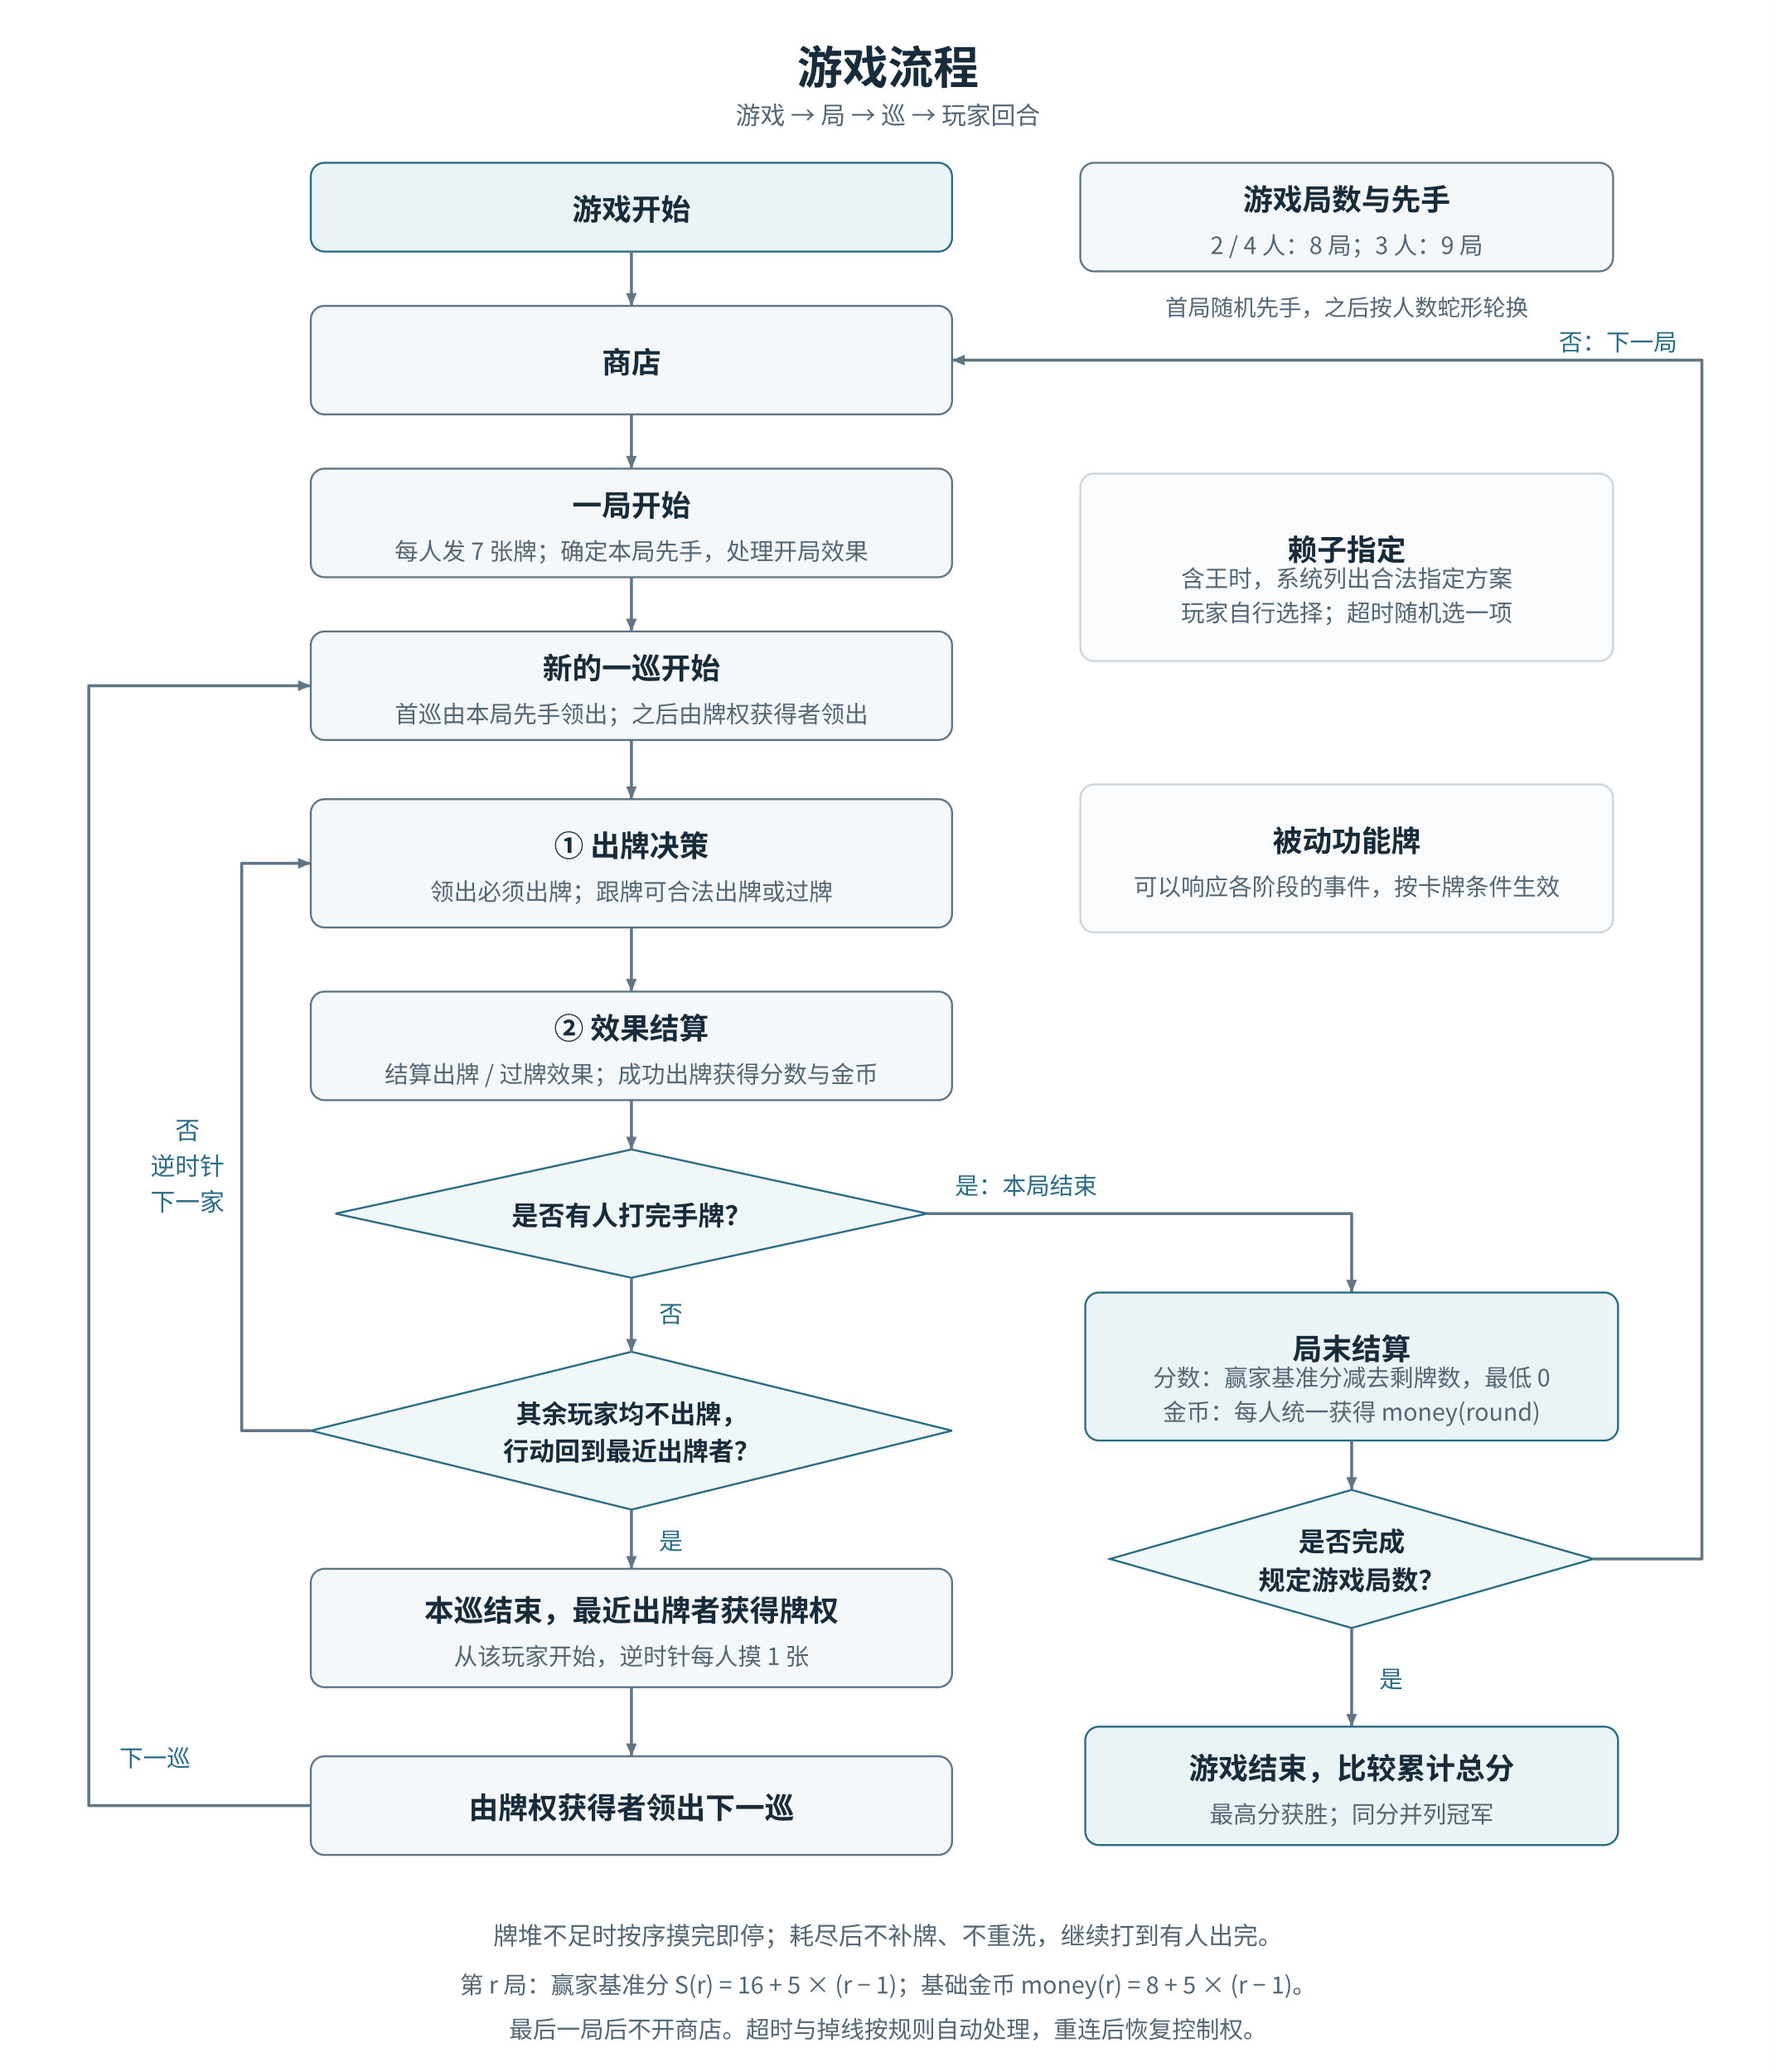
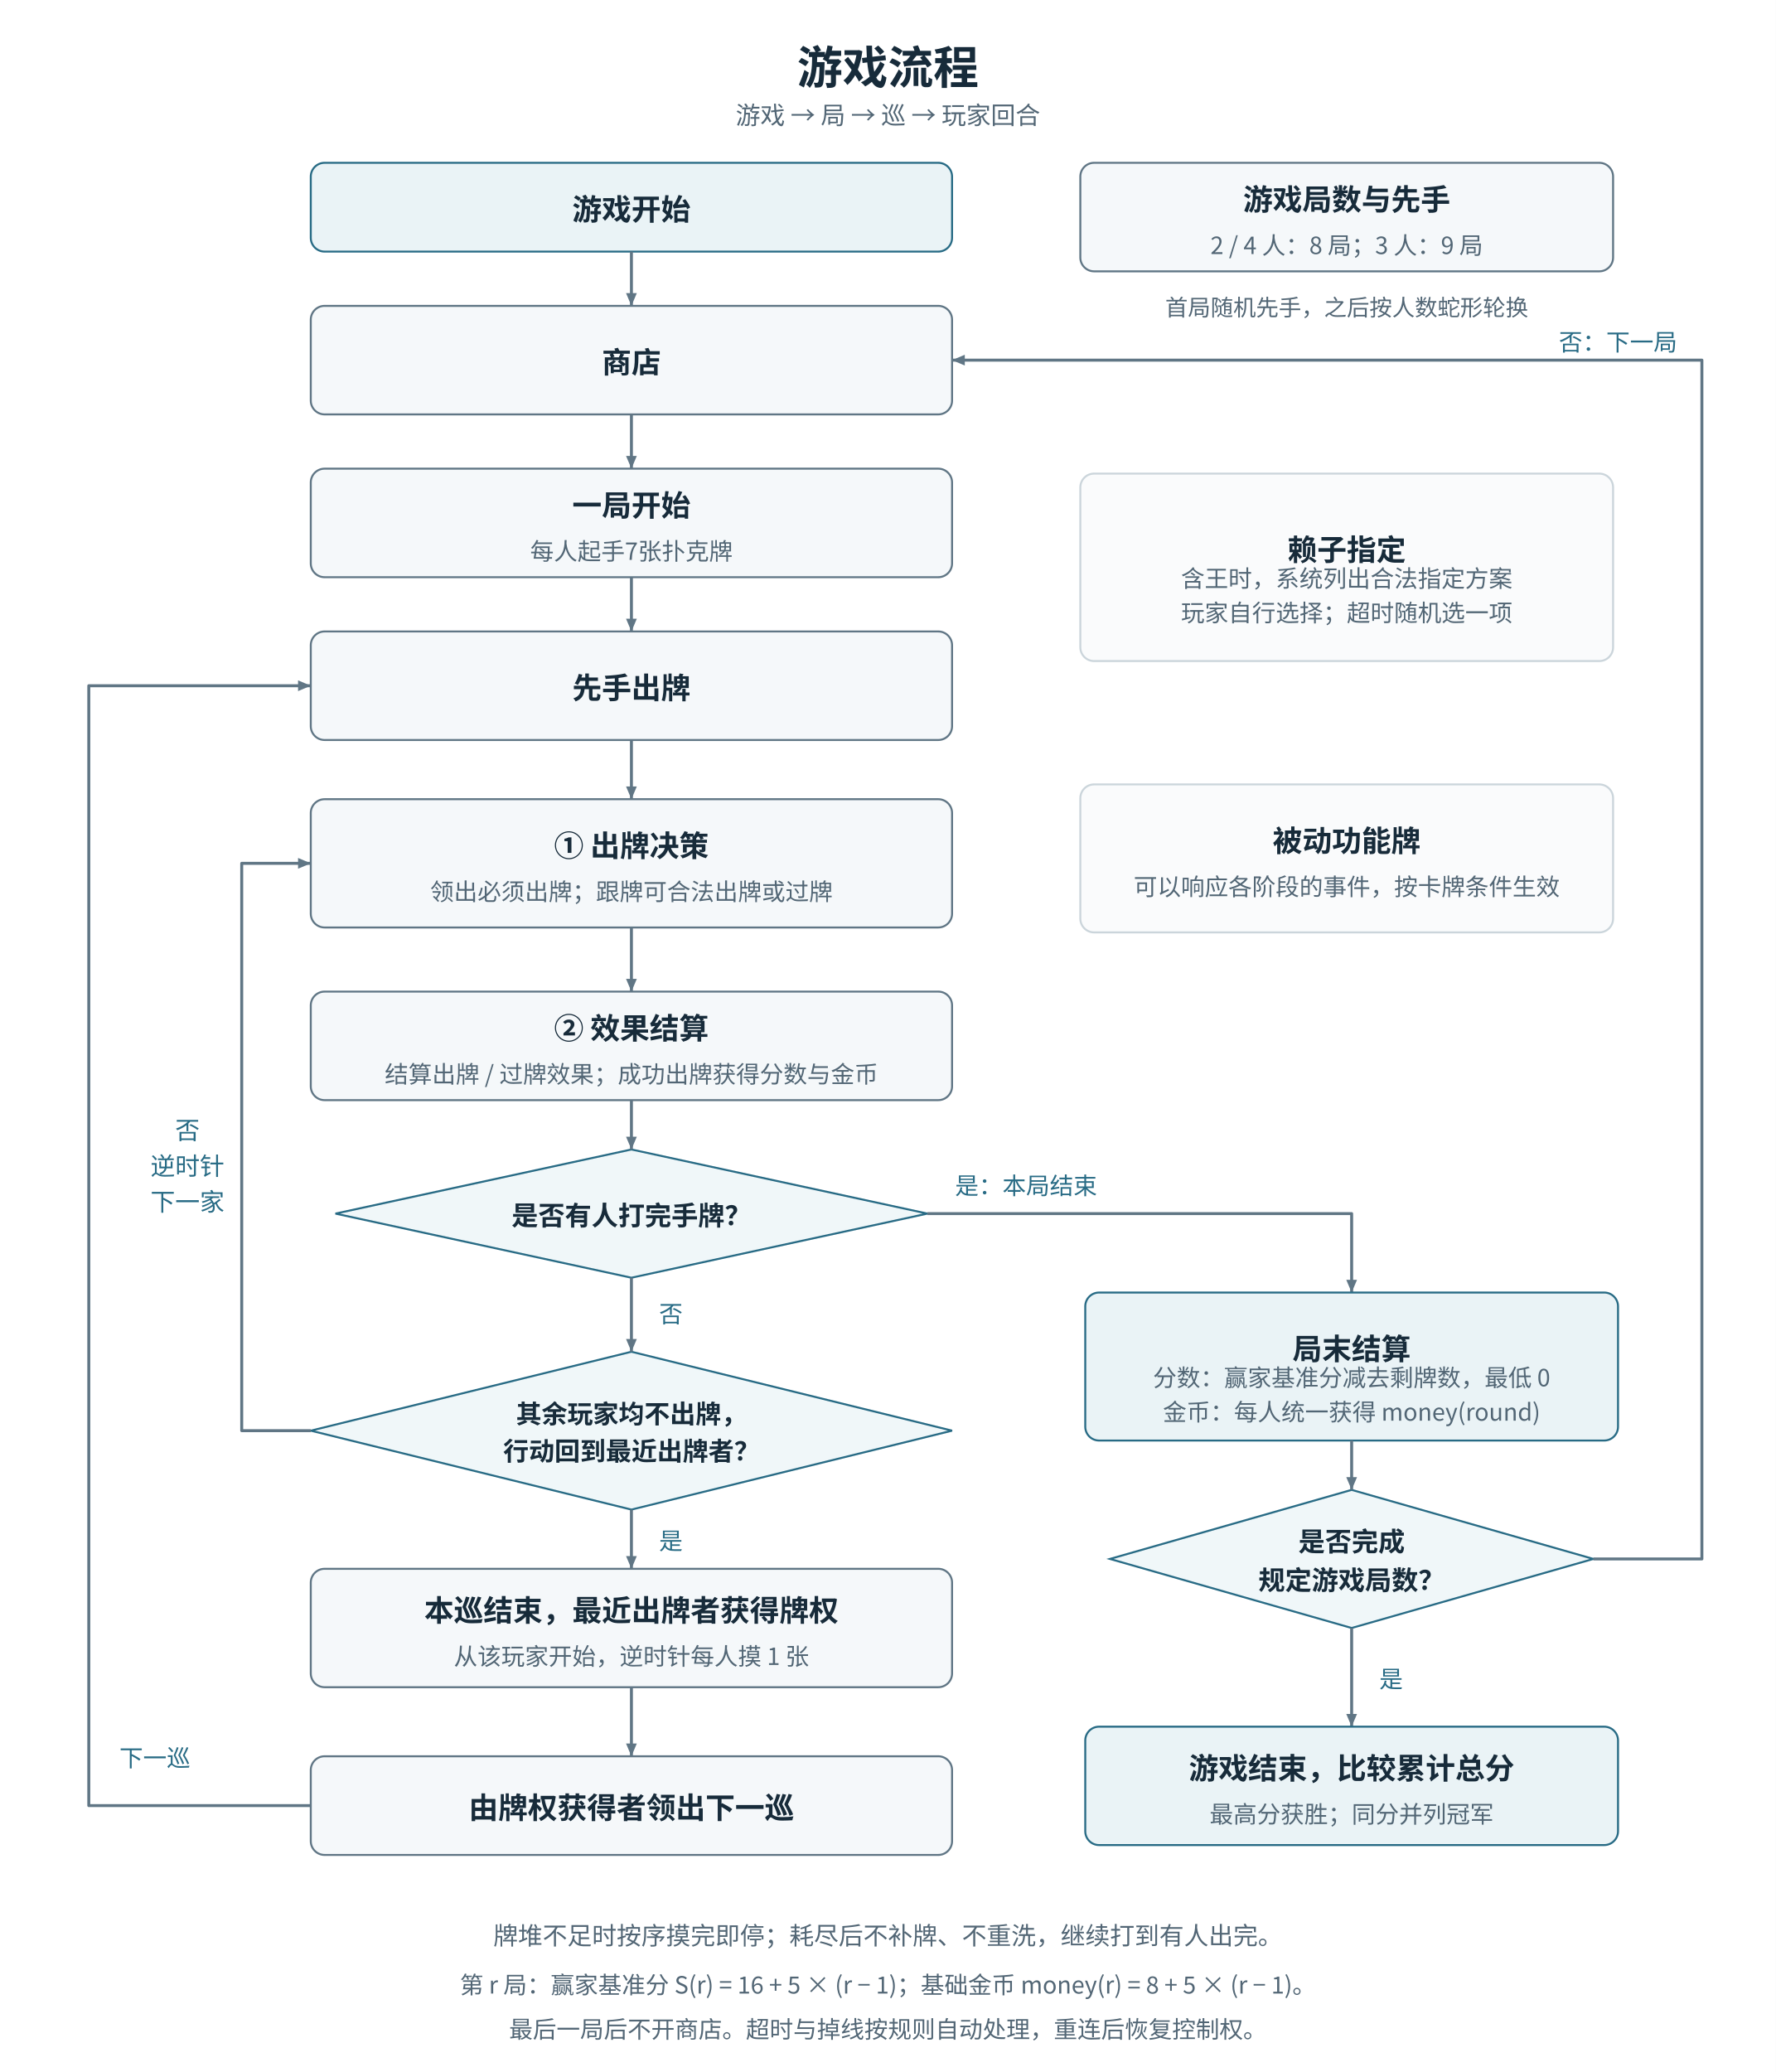
<svg xmlns="http://www.w3.org/2000/svg" width="1800" height="2100" viewBox="0 0 1800 2100">
  <rect width="100%" height="100%" fill="white" />
  <text x="900" y="65.0" text-anchor="middle" dominant-baseline="central" font-family="Microsoft YaHei,Noto Sans CJK SC,sans-serif" font-size="46" font-weight="700" fill="#172B3A">游戏流程</text>
  <text x="900" y="115.0" text-anchor="middle" dominant-baseline="central" font-family="Microsoft YaHei,Noto Sans CJK SC,sans-serif" font-size="25" font-weight="400" fill="#526675">游戏 → 局 → 巡 → 玩家回合</text>
  <rect x="315.0" y="165.0" width="650" height="90" rx="14" fill="#EAF3F6" stroke="#286B85" stroke-width="2" />
  <text x="640" y="210.0" text-anchor="middle" dominant-baseline="central" font-family="Microsoft YaHei,Noto Sans CJK SC,sans-serif" font-size="30" font-weight="700" fill="#172B3A">游戏开始</text>
  <rect x="315.0" y="310.0" width="650" height="110" rx="14" fill="#F5F8FA" stroke="#607685" stroke-width="2" />
  <text x="640" y="365.0" text-anchor="middle" dominant-baseline="central" font-family="Microsoft YaHei,Noto Sans CJK SC,sans-serif" font-size="30" font-weight="700" fill="#172B3A">商店</text>
  <rect x="315.0" y="475.0" width="650" height="110" rx="14" fill="#F5F8FA" stroke="#607685" stroke-width="2" />
  <text x="640" y="510.0" text-anchor="middle" dominant-baseline="central" font-family="Microsoft YaHei,Noto Sans CJK SC,sans-serif" font-size="30" font-weight="700" fill="#172B3A">一局开始</text>
-   <text x="640" y="557.0" text-anchor="middle" dominant-baseline="central" font-family="Microsoft YaHei,Noto Sans CJK SC,sans-serif" font-size="24" font-weight="400" fill="#526675">每人发 7 张牌；确定本局先手，处理开局效果</text>
+   <text x="640" y="557.0" text-anchor="middle" dominant-baseline="central" font-family="Microsoft YaHei,Noto Sans CJK SC,sans-serif" font-size="24" font-weight="400" fill="#526675">每人起手7张扑克牌</text>
  <rect x="315.0" y="640.0" width="650" height="110" rx="14" fill="#F5F8FA" stroke="#607685" stroke-width="2" />
-   <text x="640" y="675.0" text-anchor="middle" dominant-baseline="central" font-family="Microsoft YaHei,Noto Sans CJK SC,sans-serif" font-size="30" font-weight="700" fill="#172B3A">新的一巡开始</text>
-   <text x="640" y="722.0" text-anchor="middle" dominant-baseline="central" font-family="Microsoft YaHei,Noto Sans CJK SC,sans-serif" font-size="24" font-weight="400" fill="#526675">首巡由本局先手领出；之后由牌权获得者领出</text>
+   <text x="640" y="695.0" text-anchor="middle" dominant-baseline="central" font-family="Microsoft YaHei,Noto Sans CJK SC,sans-serif" font-size="30" font-weight="700" fill="#172B3A">先手出牌</text>
  <rect x="315.0" y="810.0" width="650" height="130" rx="14" fill="#F5F8FA" stroke="#607685" stroke-width="2" />
  <text x="640" y="855.0" text-anchor="middle" dominant-baseline="central" font-family="Microsoft YaHei,Noto Sans CJK SC,sans-serif" font-size="30" font-weight="700" fill="#172B3A">① 出牌决策</text>
  <text x="640" y="902.0" text-anchor="middle" dominant-baseline="central" font-family="Microsoft YaHei,Noto Sans CJK SC,sans-serif" font-size="24" font-weight="400" fill="#526675">领出必须出牌；跟牌可合法出牌或过牌</text>
  <rect x="315.0" y="1005.0" width="650" height="110" rx="14" fill="#F5F8FA" stroke="#607685" stroke-width="2" />
  <text x="640" y="1040.0" text-anchor="middle" dominant-baseline="central" font-family="Microsoft YaHei,Noto Sans CJK SC,sans-serif" font-size="30" font-weight="700" fill="#172B3A">② 效果结算</text>
  <text x="640" y="1087.0" text-anchor="middle" dominant-baseline="central" font-family="Microsoft YaHei,Noto Sans CJK SC,sans-serif" font-size="24" font-weight="400" fill="#526675">结算出牌 / 过牌效果；成功出牌获得分数与金币</text>
  <polygon points="640,1165.0 940.0,1230 640,1295.0 340.0,1230" fill="#F0F7F9" stroke="#286B85" stroke-width="2" />
  <text x="640" y="1230.0" text-anchor="middle" dominant-baseline="central" font-family="Microsoft YaHei,Noto Sans CJK SC,sans-serif" font-size="27" font-weight="700" fill="#172B3A">是否有人打完手牌？</text>
  <polygon points="640,1370.0 965.0,1450 640,1530.0 315.0,1450" fill="#F0F7F9" stroke="#286B85" stroke-width="2" />
  <text x="640" y="1431.15" text-anchor="middle" dominant-baseline="central" font-family="Microsoft YaHei,Noto Sans CJK SC,sans-serif" font-size="26" font-weight="700" fill="#172B3A">其余玩家均不出牌，</text>
  <text x="640" y="1468.85" text-anchor="middle" dominant-baseline="central" font-family="Microsoft YaHei,Noto Sans CJK SC,sans-serif" font-size="26" font-weight="700" fill="#172B3A">行动回到最近出牌者？</text>
  <rect x="315.0" y="1590.0" width="650" height="120" rx="14" fill="#F5F8FA" stroke="#607685" stroke-width="2" />
  <text x="640" y="1630.0" text-anchor="middle" dominant-baseline="central" font-family="Microsoft YaHei,Noto Sans CJK SC,sans-serif" font-size="30" font-weight="700" fill="#172B3A">本巡结束，最近出牌者获得牌权</text>
  <text x="640" y="1677.0" text-anchor="middle" dominant-baseline="central" font-family="Microsoft YaHei,Noto Sans CJK SC,sans-serif" font-size="24" font-weight="400" fill="#526675">从该玩家开始，逆时针每人摸 1 张</text>
  <rect x="315.0" y="1780.0" width="650" height="100" rx="14" fill="#F5F8FA" stroke="#607685" stroke-width="2" />
  <text x="640" y="1830.0" text-anchor="middle" dominant-baseline="central" font-family="Microsoft YaHei,Noto Sans CJK SC,sans-serif" font-size="30" font-weight="700" fill="#172B3A">由牌权获得者领出下一巡</text>
  <polyline points="640,255 640,310" fill="none" stroke="#607685" stroke-width="3" stroke-linejoin="round" />
  <polygon points="640,310 634.548,297.105 645.452,297.105" fill="#607685" />
  <polyline points="640,420 640,475" fill="none" stroke="#607685" stroke-width="3" stroke-linejoin="round" />
  <polygon points="640,475 634.548,462.105 645.452,462.105" fill="#607685" />
  <polyline points="640,585 640,640" fill="none" stroke="#607685" stroke-width="3" stroke-linejoin="round" />
  <polygon points="640,640 634.548,627.105 645.452,627.105" fill="#607685" />
  <polyline points="640,750 640,810" fill="none" stroke="#607685" stroke-width="3" stroke-linejoin="round" />
  <polygon points="640,810 634.548,797.105 645.452,797.105" fill="#607685" />
  <polyline points="640,940 640,1005" fill="none" stroke="#607685" stroke-width="3" stroke-linejoin="round" />
  <polygon points="640,1005 634.548,992.105 645.452,992.105" fill="#607685" />
  <polyline points="640,1115 640,1165" fill="none" stroke="#607685" stroke-width="3" stroke-linejoin="round" />
  <polygon points="640,1165 634.548,1152.105 645.452,1152.105" fill="#607685" />
  <polyline points="640,1295 640,1370" fill="none" stroke="#607685" stroke-width="3" stroke-linejoin="round" />
  <polygon points="640,1370 634.548,1357.105 645.452,1357.105" fill="#607685" />
  <polyline points="640,1530 640,1590" fill="none" stroke="#607685" stroke-width="3" stroke-linejoin="round" />
  <polygon points="640,1590 634.548,1577.105 645.452,1577.105" fill="#607685" />
  <polyline points="640,1710 640,1780" fill="none" stroke="#607685" stroke-width="3" stroke-linejoin="round" />
  <polygon points="640,1780 634.548,1767.105 645.452,1767.105" fill="#607685" />
  <text x="680" y="1330.0" text-anchor="middle" dominant-baseline="central" font-family="Microsoft YaHei,Noto Sans CJK SC,sans-serif" font-size="24" font-weight="400" fill="#286B85">否</text>
  <text x="680" y="1560.0" text-anchor="middle" dominant-baseline="central" font-family="Microsoft YaHei,Noto Sans CJK SC,sans-serif" font-size="24" font-weight="400" fill="#286B85">是</text>
  <polyline points="315,1450 245,1450 245,875 315,875" fill="none" stroke="#607685" stroke-width="3" stroke-linejoin="round" />
  <polygon points="315,875 302.105,880.452 302.105,869.548" fill="#607685" />
  <text x="190" y="1143.75" text-anchor="middle" dominant-baseline="central" font-family="Microsoft YaHei,Noto Sans CJK SC,sans-serif" font-size="25" font-weight="400" fill="#286B85">否</text>
  <text x="190" y="1180.0" text-anchor="middle" dominant-baseline="central" font-family="Microsoft YaHei,Noto Sans CJK SC,sans-serif" font-size="25" font-weight="400" fill="#286B85">逆时针</text>
  <text x="190" y="1216.25" text-anchor="middle" dominant-baseline="central" font-family="Microsoft YaHei,Noto Sans CJK SC,sans-serif" font-size="25" font-weight="400" fill="#286B85">下一家</text>
  <polyline points="315,1830 90,1830 90,695 315,695" fill="none" stroke="#607685" stroke-width="3" stroke-linejoin="round" />
  <polygon points="315,695 302.105,700.452 302.105,689.548" fill="#607685" />
  <text x="157" y="1780.0" text-anchor="middle" dominant-baseline="central" font-family="Microsoft YaHei,Noto Sans CJK SC,sans-serif" font-size="24" font-weight="400" fill="#286B85">下一巡</text>
  <polyline points="940,1230 1370,1230 1370,1310" fill="none" stroke="#607685" stroke-width="3" stroke-linejoin="round" />
  <polygon points="1370,1310 1364.548,1297.105 1375.452,1297.105" fill="#607685" />
  <text x="1040" y="1200.0" text-anchor="middle" dominant-baseline="central" font-family="Microsoft YaHei,Noto Sans CJK SC,sans-serif" font-size="24" font-weight="400" fill="#286B85">是：本局结束</text>
  <rect x="1100.0" y="1310.0" width="540" height="150" rx="14" fill="#EAF3F6" stroke="#286B85" stroke-width="2" />
  <text x="1370" y="1365.0" text-anchor="middle" dominant-baseline="central" font-family="Microsoft YaHei,Noto Sans CJK SC,sans-serif" font-size="30" font-weight="700" fill="#172B3A">局末结算</text>
  <text x="1370" y="1394.6" text-anchor="middle" dominant-baseline="central" font-family="Microsoft YaHei,Noto Sans CJK SC,sans-serif" font-size="24" font-weight="400" fill="#526675">分数：赢家基准分减去剩牌数，最低 0</text>
  <text x="1370" y="1429.4" text-anchor="middle" dominant-baseline="central" font-family="Microsoft YaHei,Noto Sans CJK SC,sans-serif" font-size="24" font-weight="400" fill="#526675">金币：每人统一获得 money(round)</text>
  <polygon points="1370,1510.0 1615.0,1580 1370,1650.0 1125.0,1580" fill="#F0F7F9" stroke="#286B85" stroke-width="2" />
  <text x="1370" y="1560.425" text-anchor="middle" dominant-baseline="central" font-family="Microsoft YaHei,Noto Sans CJK SC,sans-serif" font-size="27" font-weight="700" fill="#172B3A">是否完成</text>
  <text x="1370" y="1599.575" text-anchor="middle" dominant-baseline="central" font-family="Microsoft YaHei,Noto Sans CJK SC,sans-serif" font-size="27" font-weight="700" fill="#172B3A">规定游戏局数？</text>
  <polyline points="1370,1460 1370,1510" fill="none" stroke="#607685" stroke-width="3" stroke-linejoin="round" />
  <polygon points="1370,1510 1364.548,1497.105 1375.452,1497.105" fill="#607685" />
  <polyline points="1370,1650 1370,1750" fill="none" stroke="#607685" stroke-width="3" stroke-linejoin="round" />
  <polygon points="1370,1750 1364.548,1737.105 1375.452,1737.105" fill="#607685" />
  <text x="1410" y="1700.0" text-anchor="middle" dominant-baseline="central" font-family="Microsoft YaHei,Noto Sans CJK SC,sans-serif" font-size="24" font-weight="400" fill="#286B85">是</text>
  <rect x="1100.0" y="1750.0" width="540" height="120" rx="14" fill="#EAF3F6" stroke="#286B85" stroke-width="2" />
  <text x="1370" y="1790.0" text-anchor="middle" dominant-baseline="central" font-family="Microsoft YaHei,Noto Sans CJK SC,sans-serif" font-size="30" font-weight="700" fill="#172B3A">游戏结束，比较累计总分</text>
  <text x="1370" y="1837.0" text-anchor="middle" dominant-baseline="central" font-family="Microsoft YaHei,Noto Sans CJK SC,sans-serif" font-size="24" font-weight="400" fill="#526675">最高分获胜；同分并列冠军</text>
  <polyline points="1615,1580 1725,1580 1725,365 965,365" fill="none" stroke="#607685" stroke-width="3" stroke-linejoin="round" />
  <polygon points="965,365 977.895,359.548 977.895,370.452" fill="#607685" />
  <text x="1640" y="345.0" text-anchor="middle" dominant-baseline="central" font-family="Microsoft YaHei,Noto Sans CJK SC,sans-serif" font-size="24" font-weight="400" fill="#286B85">否：下一局</text>
  <rect x="1095.0" y="165.0" width="540" height="110" rx="14" fill="#F5F8FA" stroke="#607685" stroke-width="2" />
  <text x="1365" y="200.0" text-anchor="middle" dominant-baseline="central" font-family="Microsoft YaHei,Noto Sans CJK SC,sans-serif" font-size="30" font-weight="700" fill="#172B3A">游戏局数与先手</text>
  <text x="1365" y="247.0" text-anchor="middle" dominant-baseline="central" font-family="Microsoft YaHei,Noto Sans CJK SC,sans-serif" font-size="24" font-weight="400" fill="#526675">2 / 4 人：8 局；3 人：9 局</text>
  <text x="1365" y="310.0" text-anchor="middle" dominant-baseline="central" font-family="Microsoft YaHei,Noto Sans CJK SC,sans-serif" font-size="23" font-weight="400" fill="#526675">首局随机先手，之后按人数蛇形轮换</text>
  <rect x="1095.0" y="480.0" width="540" height="190" rx="14" fill="#FAFBFC" stroke="#CBD5DB" stroke-width="2" />
  <text x="1365" y="555.0" text-anchor="middle" dominant-baseline="central" font-family="Microsoft YaHei,Noto Sans CJK SC,sans-serif" font-size="30" font-weight="700" fill="#172B3A">赖子指定</text>
  <text x="1365" y="584.6" text-anchor="middle" dominant-baseline="central" font-family="Microsoft YaHei,Noto Sans CJK SC,sans-serif" font-size="24" font-weight="400" fill="#526675">含王时，系统列出合法指定方案</text>
  <text x="1365" y="619.4" text-anchor="middle" dominant-baseline="central" font-family="Microsoft YaHei,Noto Sans CJK SC,sans-serif" font-size="24" font-weight="400" fill="#526675">玩家自行选择；超时随机选一项</text>
  <rect x="1095.0" y="795.0" width="540" height="150" rx="14" fill="#FAFBFC" stroke="#CBD5DB" stroke-width="2" />
  <text x="1365" y="850.0" text-anchor="middle" dominant-baseline="central" font-family="Microsoft YaHei,Noto Sans CJK SC,sans-serif" font-size="30" font-weight="700" fill="#172B3A">被动功能牌</text>
  <text x="1365" y="897.0" text-anchor="middle" dominant-baseline="central" font-family="Microsoft YaHei,Noto Sans CJK SC,sans-serif" font-size="24" font-weight="400" fill="#526675">可以响应各阶段的事件，按卡牌条件生效</text>
  <text x="900" y="1960.0" text-anchor="middle" dominant-baseline="central" font-family="Microsoft YaHei,Noto Sans CJK SC,sans-serif" font-size="25" font-weight="400" fill="#526675">牌堆不足时按序摸完即停；耗尽后不补牌、不重洗，继续打到有人出完。</text>
  <text x="900" y="2010.0" text-anchor="middle" dominant-baseline="central" font-family="Microsoft YaHei,Noto Sans CJK SC,sans-serif" font-size="24" font-weight="400" fill="#526675">第 r 局：赢家基准分 S(r) = 16 + 5 × (r − 1)；基础金币 money(r) = 8 + 5 × (r − 1)。</text>
  <text x="900" y="2055.0" text-anchor="middle" dominant-baseline="central" font-family="Microsoft YaHei,Noto Sans CJK SC,sans-serif" font-size="24" font-weight="400" fill="#526675">最后一局后不开商店。超时与掉线按规则自动处理，重连后恢复控制权。</text>
</svg>
